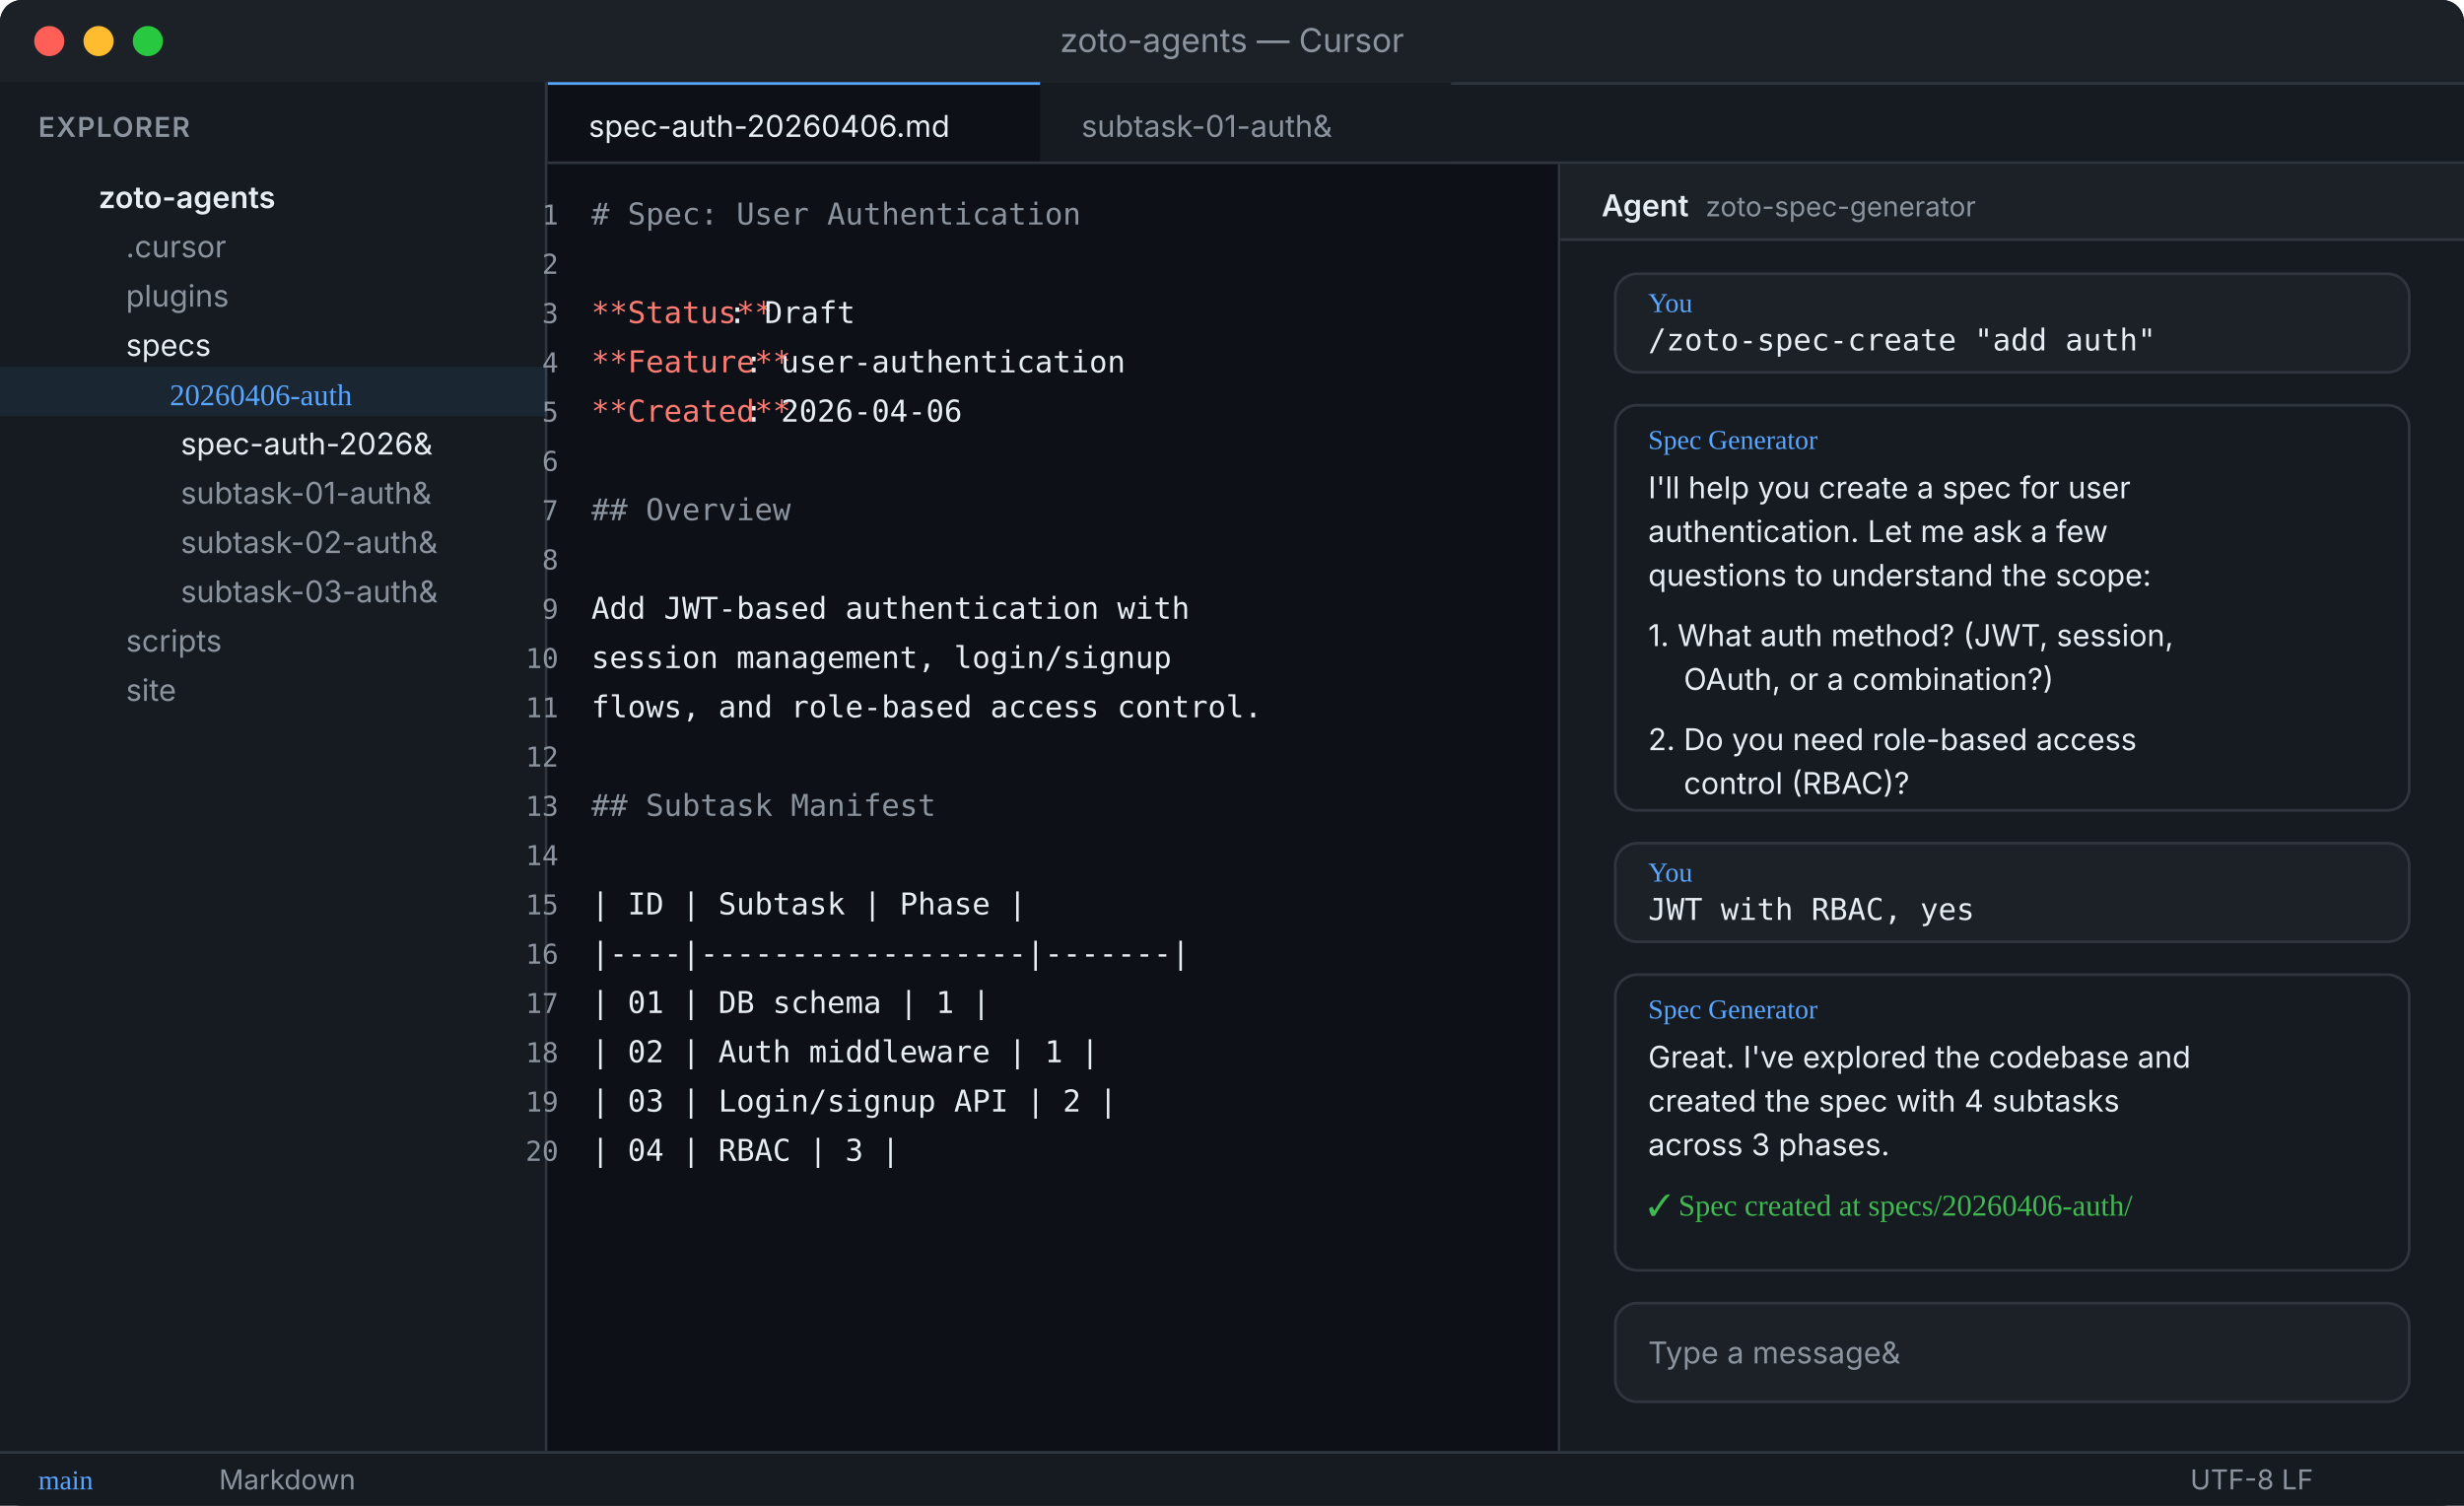
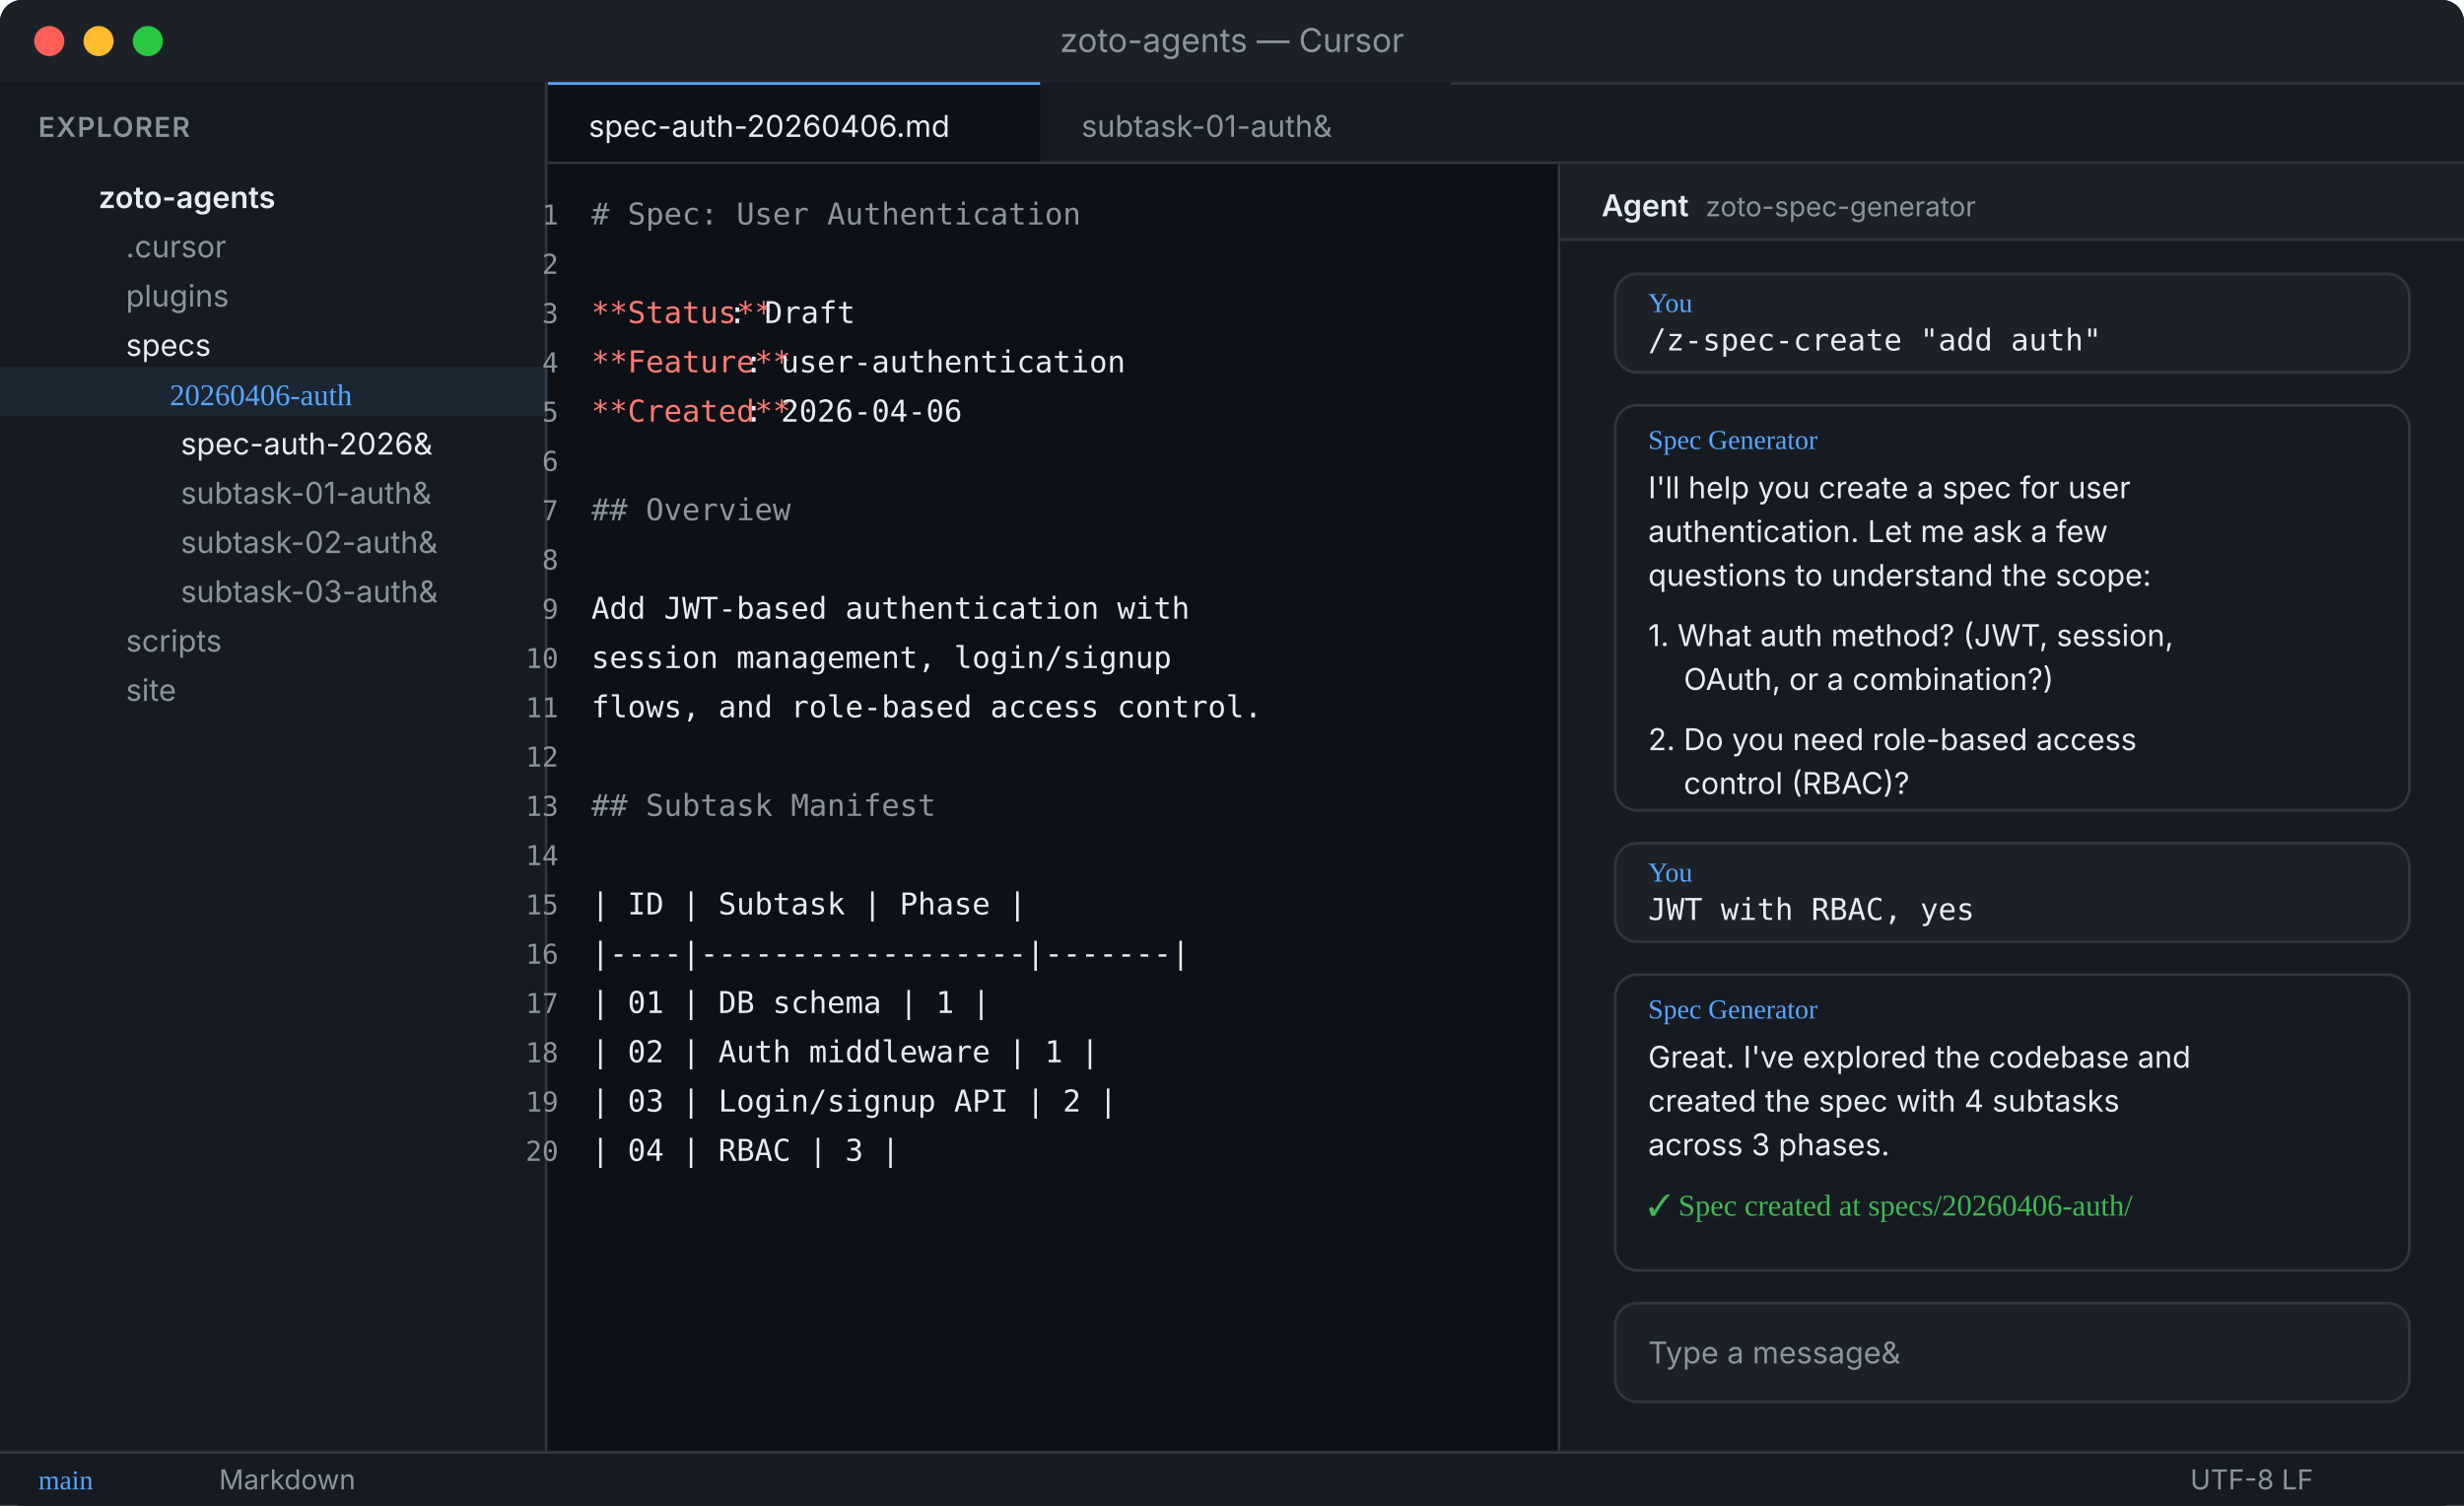
<svg xmlns="http://www.w3.org/2000/svg" viewBox="0 0 900 550" width="900" height="550">
  <defs>
    <style>
      .bg { fill: #0d1117; }
      .surface { fill: #161b22; }
      .border { fill: #30363d; }
      .title-bar { fill: #1c2128; }
      .tab-active { fill: #0d1117; }
      .tab-inactive { fill: #161b22; }
      .status-bar { fill: #161b22; }
      .text-primary { fill: #e6edf3; font-family: -apple-system, 'Segoe UI', sans-serif; }
      .text-secondary { fill: #8b949e; font-family: -apple-system, 'Segoe UI', sans-serif; }
      .text-mono { fill: #e6edf3; font-family: 'SF Mono', 'Fira Code', 'Consolas', monospace; }
      .text-mono-dim { fill: #8b949e; font-family: 'SF Mono', 'Fira Code', 'Consolas', monospace; }
      .accent { fill: #58a6ff; }
      .success { fill: #3fb950; }
      .warning { fill: #d29922; }
      .chat-user-bg { fill: #1c2128; }
      .chat-agent-bg { fill: #161b22; }
      .keyword { fill: #ff7b72; font-family: 'SF Mono', 'Fira Code', 'Consolas', monospace; }
      .string { fill: #a5d6ff; font-family: 'SF Mono', 'Fira Code', 'Consolas', monospace; }
      .comment { fill: #8b949e; font-family: 'SF Mono', 'Fira Code', 'Consolas', monospace; }
      .type { fill: #79c0ff; font-family: 'SF Mono', 'Fira Code', 'Consolas', monospace; }
      .folder-icon { fill: #d29922; }
      .file-icon { fill: #8b949e; }
    </style>
  </defs>
  <rect width="900" height="550" class="bg" rx="8" ry="8" />
  <rect width="900" height="30" class="title-bar" rx="8" ry="8" />
  <rect y="22" width="900" height="10" class="title-bar" />
  <circle cx="18" cy="15" r="5.5" fill="#ff5f57" />
  <circle cx="36" cy="15" r="5.5" fill="#febc2e" />
  <circle cx="54" cy="15" r="5.5" fill="#28c840" />
  <text x="450" y="19" text-anchor="middle" font-size="12" class="text-secondary">zoto-agents — Cursor</text>
  <rect y="30" width="900" height="30" class="surface" />
  <rect x="200" y="30" width="900" height="1" class="border" />
  <rect x="200" y="30" width="180" height="30" class="tab-active" />
  <rect x="200" y="30" width="180" height="1" fill="#58a6ff" />
  <text x="215" y="50" font-size="11" class="text-primary">spec-auth-20260406.md</text>
  <rect x="380" y="30" width="150" height="30" class="tab-inactive" />
  <text x="395" y="50" font-size="11" class="text-secondary">subtask-01-auth&amp;</text>
  <rect x="200" y="59" width="700" height="1" class="border" />
  <rect y="30" width="200" height="500" class="surface" />
  <rect x="199" y="30" width="1" height="500" class="border" />
  <text x="14" y="50" font-size="10" font-weight="600" letter-spacing="0.5" class="text-secondary">EXPLORER</text>
  <text x="12" y="76" font-size="11" class="text-secondary"> </text>
  <text x="24" y="76" font-size="11" class="folder-icon"> </text>
  <text x="36" y="76" font-size="11" font-weight="600" class="text-primary">zoto-agents</text>
  <text x="22" y="94" font-size="11" class="text-secondary"> </text>
  <text x="34" y="94" font-size="11" class="folder-icon"> </text>
  <text x="46" y="94" font-size="11" class="text-secondary">.cursor</text>
  <text x="22" y="112" font-size="11" class="text-secondary"> </text>
  <text x="34" y="112" font-size="11" class="folder-icon"> </text>
  <text x="46" y="112" font-size="11" class="text-secondary">plugins</text>
  <text x="22" y="130" font-size="11" class="text-secondary"> </text>
  <text x="34" y="130" font-size="11" class="folder-icon"> </text>
  <text x="46" y="130" font-size="11" class="text-primary">specs</text>
  <rect x="0" y="134" width="200" height="18" fill="#58a6ff" opacity="0.08" />
  <text x="38" y="148" font-size="11" class="text-secondary"> </text>
  <text x="50" y="148" font-size="11" class="folder-icon"> </text>
  <text x="62" y="148" font-size="11" class="accent">20260406-auth</text>
  <text x="54" y="166" font-size="11" class="file-icon"> </text>
  <text x="66" y="166" font-size="11" class="text-primary">spec-auth-2026&amp;</text>
  <text x="54" y="184" font-size="11" class="file-icon"> </text>
  <text x="66" y="184" font-size="11" class="text-secondary">subtask-01-auth&amp;</text>
  <text x="54" y="202" font-size="11" class="file-icon"> </text>
  <text x="66" y="202" font-size="11" class="text-secondary">subtask-02-auth&amp;</text>
  <text x="54" y="220" font-size="11" class="file-icon"> </text>
  <text x="66" y="220" font-size="11" class="text-secondary">subtask-03-auth&amp;</text>
  <text x="22" y="238" font-size="11" class="text-secondary"> </text>
  <text x="34" y="238" font-size="11" class="folder-icon"> </text>
  <text x="46" y="238" font-size="11" class="text-secondary">scripts</text>
  <text x="22" y="256" font-size="11" class="text-secondary"> </text>
  <text x="34" y="256" font-size="11" class="folder-icon"> </text>
  <text x="46" y="256" font-size="11" class="text-secondary">site</text>
  <rect x="200" y="60" width="370" height="470" class="bg" />
  <rect x="569" y="60" width="1" height="470" class="border" />
  <text x="216" y="82" font-size="11" class="comment"># Spec: User Authentication</text>
  <text x="216" y="100" font-size="11" class="text-mono-dim" />
  <text x="216" y="118" font-size="11" class="keyword">**Status**</text>
  <text x="266" y="118" font-size="11" class="text-mono">: Draft</text>
  <text x="216" y="136" font-size="11" class="keyword">**Feature**</text>
  <text x="272" y="136" font-size="11" class="text-mono">: user-authentication</text>
  <text x="216" y="154" font-size="11" class="keyword">**Created**</text>
  <text x="272" y="154" font-size="11" class="text-mono">: 2026-04-06</text>
  <text x="216" y="172" font-size="11" class="text-mono-dim" />
  <text x="216" y="190" font-size="11" class="comment">## Overview</text>
  <text x="216" y="208" font-size="11" class="text-mono-dim" />
  <text x="216" y="226" font-size="11" class="text-mono">Add JWT-based authentication with</text>
  <text x="216" y="244" font-size="11" class="text-mono">session management, login/signup</text>
  <text x="216" y="262" font-size="11" class="text-mono">flows, and role-based access control.</text>
  <text x="216" y="280" font-size="11" class="text-mono-dim" />
  <text x="216" y="298" font-size="11" class="comment">## Subtask Manifest</text>
  <text x="216" y="316" font-size="11" class="text-mono-dim" />
  <text x="216" y="334" font-size="11" class="text-mono">| ID | Subtask          | Phase |</text>
  <text x="216" y="352" font-size="11" class="text-mono">|----|------------------|-------|</text>
  <text x="216" y="370" font-size="11" class="text-mono">| 01 | DB schema        |   1   |</text>
  <text x="216" y="388" font-size="11" class="text-mono">| 02 | Auth middleware   |   1   |</text>
  <text x="216" y="406" font-size="11" class="text-mono">| 03 | Login/signup API  |   2   |</text>
  <text x="216" y="424" font-size="11" class="text-mono">| 04 | RBAC             |   3   |</text>
  <text x="204" y="82" font-size="10" text-anchor="end" class="text-mono-dim">1</text>
  <text x="204" y="100" font-size="10" text-anchor="end" class="text-mono-dim">2</text>
  <text x="204" y="118" font-size="10" text-anchor="end" class="text-mono-dim">3</text>
  <text x="204" y="136" font-size="10" text-anchor="end" class="text-mono-dim">4</text>
  <text x="204" y="154" font-size="10" text-anchor="end" class="text-mono-dim">5</text>
  <text x="204" y="172" font-size="10" text-anchor="end" class="text-mono-dim">6</text>
  <text x="204" y="190" font-size="10" text-anchor="end" class="text-mono-dim">7</text>
  <text x="204" y="208" font-size="10" text-anchor="end" class="text-mono-dim">8</text>
  <text x="204" y="226" font-size="10" text-anchor="end" class="text-mono-dim">9</text>
  <text x="204" y="244" font-size="10" text-anchor="end" class="text-mono-dim">10</text>
  <text x="204" y="262" font-size="10" text-anchor="end" class="text-mono-dim">11</text>
  <text x="204" y="280" font-size="10" text-anchor="end" class="text-mono-dim">12</text>
  <text x="204" y="298" font-size="10" text-anchor="end" class="text-mono-dim">13</text>
  <text x="204" y="316" font-size="10" text-anchor="end" class="text-mono-dim">14</text>
  <text x="204" y="334" font-size="10" text-anchor="end" class="text-mono-dim">15</text>
  <text x="204" y="352" font-size="10" text-anchor="end" class="text-mono-dim">16</text>
  <text x="204" y="370" font-size="10" text-anchor="end" class="text-mono-dim">17</text>
  <text x="204" y="388" font-size="10" text-anchor="end" class="text-mono-dim">18</text>
  <text x="204" y="406" font-size="10" text-anchor="end" class="text-mono-dim">19</text>
  <text x="204" y="424" font-size="10" text-anchor="end" class="text-mono-dim">20</text>
  <rect x="570" y="60" width="330" height="470" class="surface" />
  <rect x="570" y="60" width="330" height="28" fill="#1c2128" />
  <rect x="570" y="87" width="330" height="1" class="border" />
  <text x="585" y="79" font-size="11" font-weight="600" class="text-primary">Agent</text>
  <text x="623" y="79" font-size="10" class="text-secondary">  zoto-spec-generator</text>
  <rect x="590" y="100" width="290" height="36" rx="8" class="chat-user-bg" stroke="#30363d" stroke-width="1" />
  <text x="602" y="114" font-size="10" class="accent">You</text>
-   <text x="602" y="128" font-size="11" class="text-mono">/zoto-spec-create "add auth"</text>
+   <text x="602" y="128" font-size="11" class="text-mono">/z-spec-create "add auth"</text>
  <rect x="590" y="148" width="290" height="148" rx="8" class="chat-agent-bg" stroke="#30363d" stroke-width="1" />
  <text x="602" y="164" font-size="10" class="accent">Spec Generator</text>
  <text x="602" y="182" font-size="11" class="text-primary">I'll help you create a spec for user</text>
  <text x="602" y="198" font-size="11" class="text-primary">authentication. Let me ask a few</text>
  <text x="602" y="214" font-size="11" class="text-primary">questions to understand the scope:</text>
  <text x="602" y="236" font-size="11" class="text-primary">1. What auth method? (JWT, session,</text>
  <text x="615" y="252" font-size="11" class="text-primary">OAuth, or a combination?)</text>
  <text x="602" y="274" font-size="11" class="text-primary">2. Do you need role-based access</text>
  <text x="615" y="290" font-size="11" class="text-primary">control (RBAC)?</text>
  <rect x="590" y="308" width="290" height="36" rx="8" class="chat-user-bg" stroke="#30363d" stroke-width="1" />
  <text x="602" y="322" font-size="10" class="accent">You</text>
  <text x="602" y="336" font-size="11" class="text-mono">JWT with RBAC, yes</text>
  <rect x="590" y="356" width="290" height="108" rx="8" class="chat-agent-bg" stroke="#30363d" stroke-width="1" />
  <text x="602" y="372" font-size="10" class="accent">Spec Generator</text>
  <text x="602" y="390" font-size="11" class="text-primary">Great. I've explored the codebase and</text>
  <text x="602" y="406" font-size="11" class="text-primary">created the spec with 4 subtasks</text>
  <text x="602" y="422" font-size="11" class="text-primary">across 3 phases.</text>
  <text x="602" y="444" font-size="11" class="success">✓ Spec created at specs/20260406-auth/</text>
  <rect x="590" y="476" width="290" height="36" rx="8" fill="#1c2128" stroke="#30363d" stroke-width="1" />
  <text x="602" y="498" font-size="11" class="text-secondary">Type a message&amp;</text>
  <rect y="530" width="900" height="20" class="status-bar" />
  <rect y="530" width="900" height="1" class="border" />
  <text x="14" y="544" font-size="10" class="accent">  main</text>
  <text x="80" y="544" font-size="10" class="text-secondary">Markdown</text>
  <text x="800" y="544" font-size="10" class="text-secondary">UTF-8  LF</text>
</svg>
